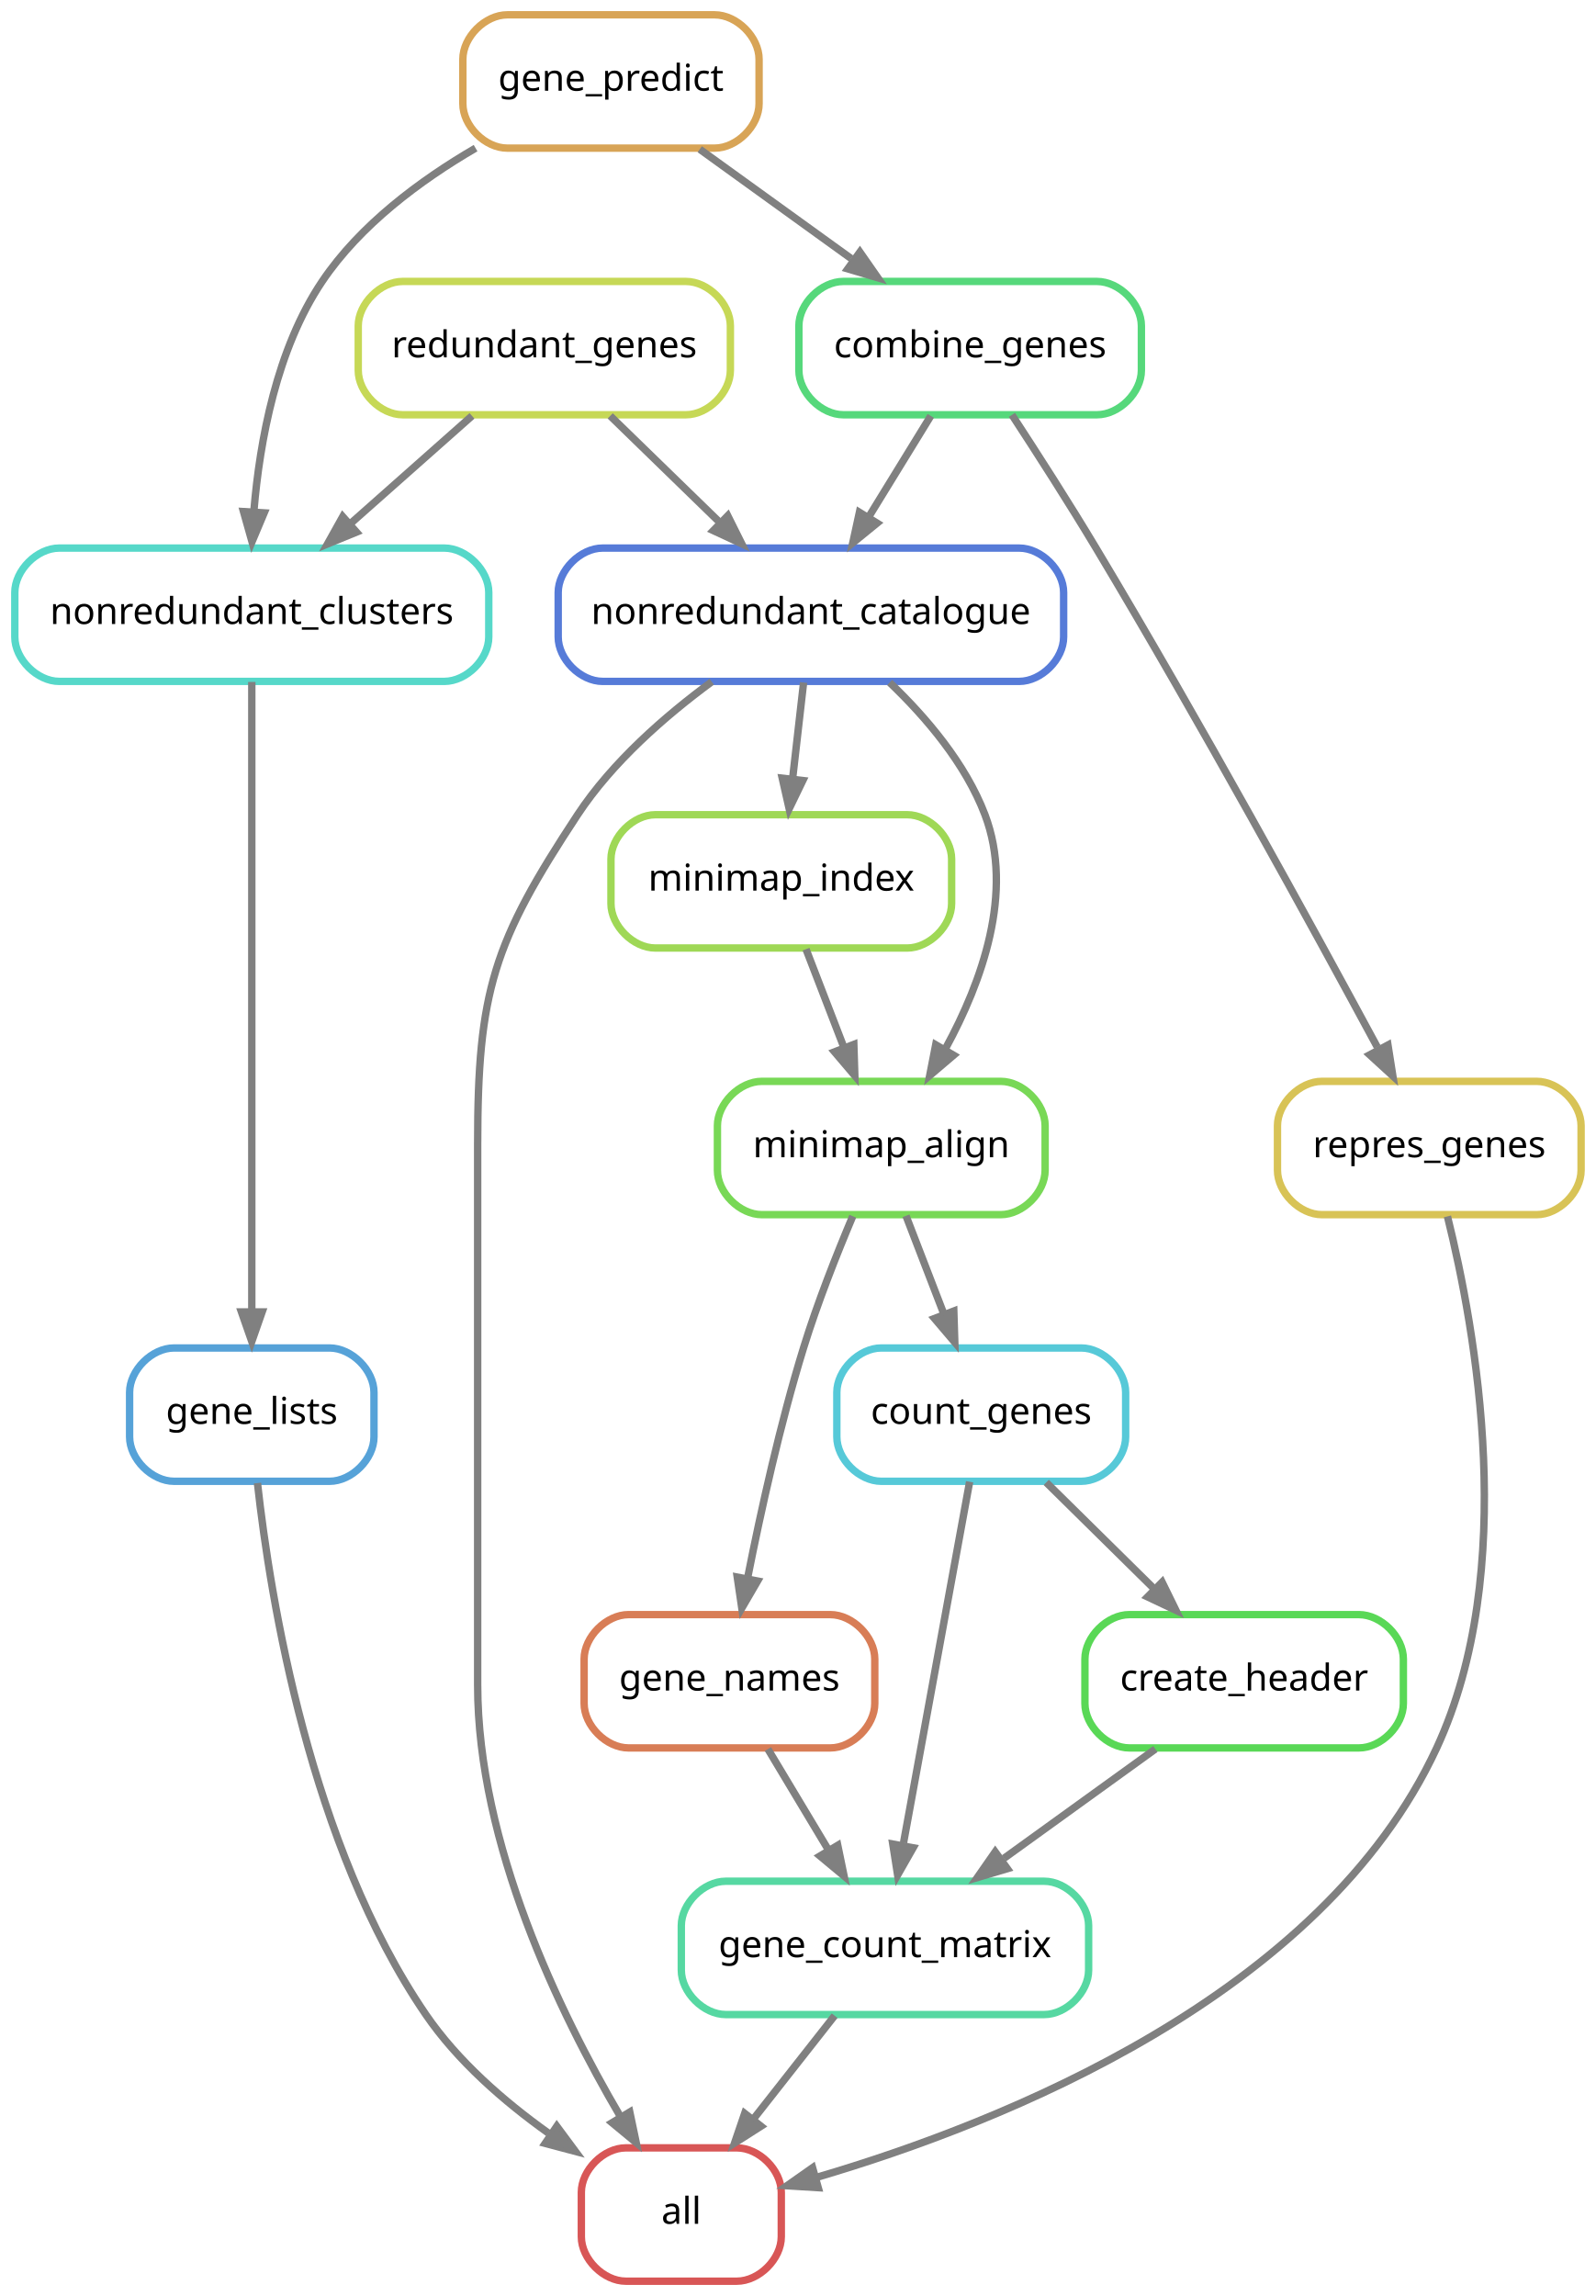
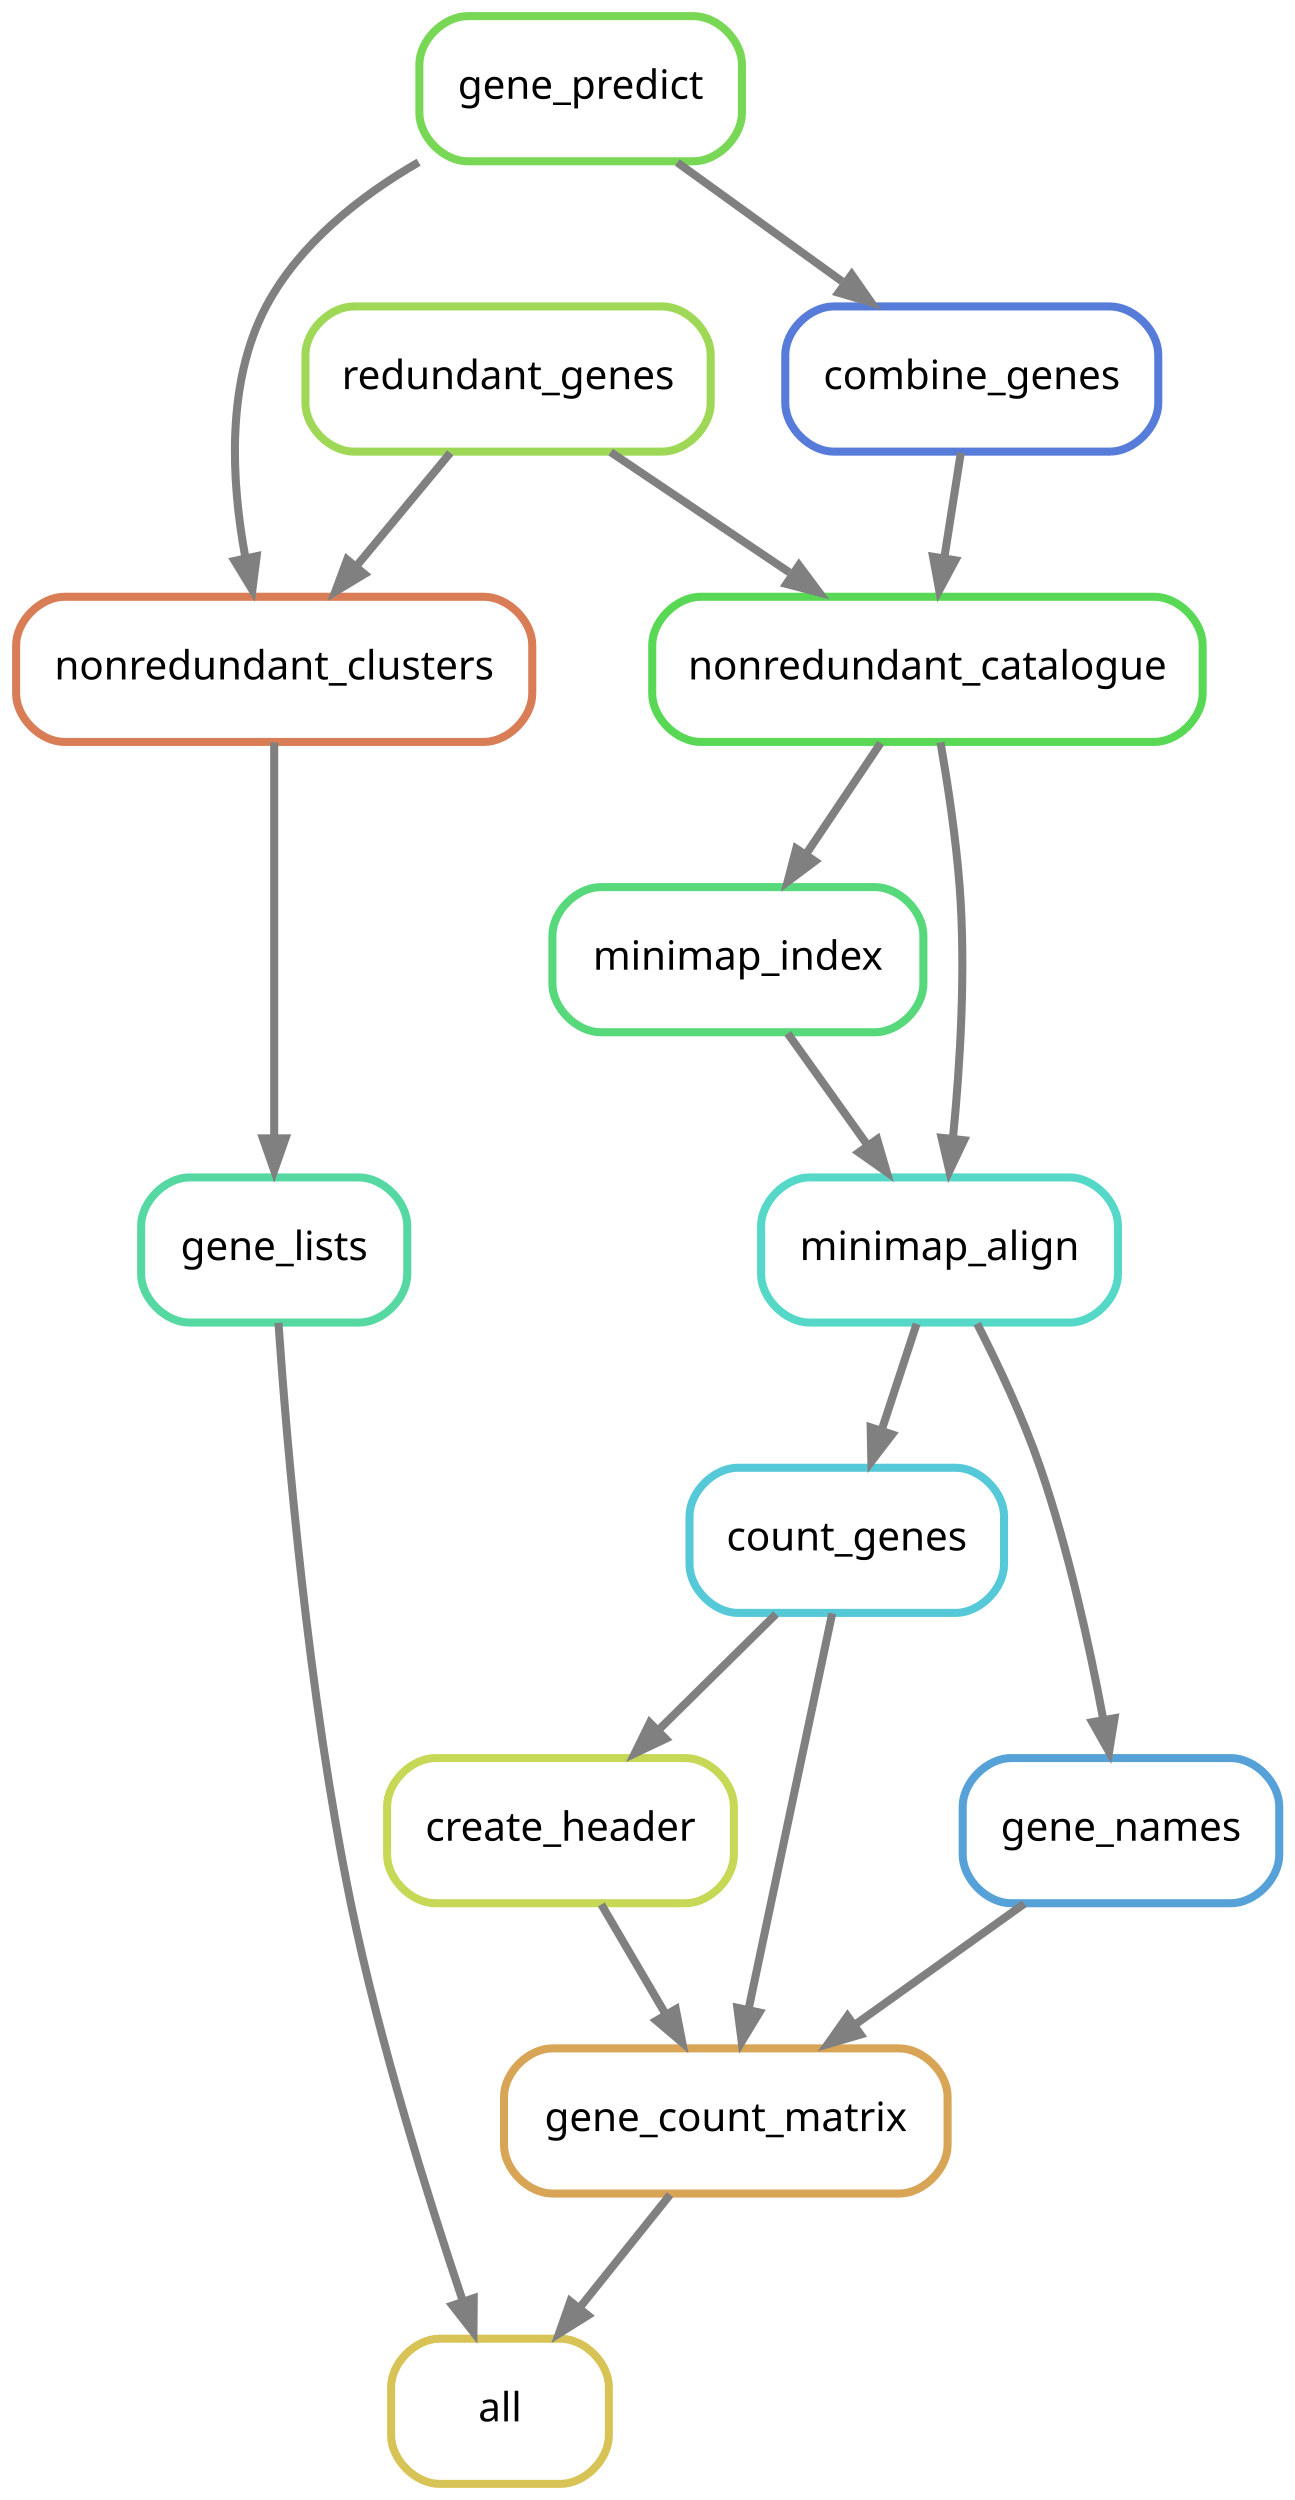
- <svg xmlns="http://www.w3.org/2000/svg" width="431pt" height="620pt" viewBox="0.00 0.00 431.00 620.00">
+ <svg xmlns="http://www.w3.org/2000/svg" width="321pt" height="620pt" viewBox="0.00 0.00 321.00 620.00">
  <g id="graph0" class="graph" transform="scale(1 1) rotate(0) translate(4 616)">
-     <polygon fill="white" stroke="white" points="-4,5 -4,-616 428,-616 428,5 -4,5" />
+     <polygon fill="white" stroke="white" points="-4,5 -4,-616 318,-616 318,5 -4,5" />
    <g id="node1" class="node">
-       <path fill="none" stroke="#d85656" stroke-width="2" d="M195,-36C195,-36 165,-36 165,-36 159,-36 153,-30 153,-24 153,-24 153,-12 153,-12 153,-6 159,-0 165,-0 165,-0 195,-0 195,-0 201,-0 207,-6 207,-12 207,-12 207,-24 207,-24 207,-30 201,-36 195,-36" />
-       <text text-anchor="middle" x="180" y="-15.5" font-family="sans" font-size="10.00">all</text>
+       <path fill="none" stroke="#d87d56" stroke-width="2" d="M116,-468C116,-468 12,-468 12,-468 6,-468 0,-462 0,-456 0,-456 0,-444 0,-444 0,-438 6,-432 12,-432 12,-432 116,-432 116,-432 122,-432 128,-438 128,-444 128,-444 128,-456 128,-456 128,-462 122,-468 116,-468" />
+       <text text-anchor="middle" x="64" y="-447.5" font-family="sans" font-size="10.00">nonredundant_clusters</text>
    </g>
    <g id="node2" class="node">
-       <path fill="none" stroke="#d87d56" stroke-width="2" d="M220.25,-180C220.25,-180 165.75,-180 165.75,-180 159.75,-180 153.75,-174 153.75,-168 153.75,-168 153.75,-156 153.75,-156 153.75,-150 159.75,-144 165.75,-144 165.75,-144 220.25,-144 220.25,-144 226.25,-144 232.25,-150 232.25,-156 232.25,-156 232.25,-168 232.25,-168 232.25,-174 226.25,-180 220.25,-180" />
-       <text text-anchor="middle" x="193" y="-159.5" font-family="sans" font-size="10.00">gene_names</text>
+       <path fill="none" stroke="#56d8a2" stroke-width="2" d="M85,-324C85,-324 43,-324 43,-324 37,-324 31,-318 31,-312 31,-312 31,-300 31,-300 31,-294 37,-288 43,-288 43,-288 85,-288 85,-288 91,-288 97,-294 97,-300 97,-300 97,-312 97,-312 97,-318 91,-324 85,-324" />
+       <text text-anchor="middle" x="64" y="-303.5" font-family="sans" font-size="10.00">gene_lists</text>
+     </g>
+     <g id="edge3" class="edge">
+       <path fill="none" stroke="grey" stroke-width="2" d="M64,-431.871C64,-407.67 64,-363.211 64,-334.393" />
+       <polygon fill="grey" stroke="grey" points="67.5,-334.189 64,-324.189 60.5,-334.189 67.5,-334.189" />
+     </g>
+     <g id="node5" class="node">
+       <path fill="none" stroke="#d8c356" stroke-width="2" d="M135,-36C135,-36 105,-36 105,-36 99,-36 93,-30 93,-24 93,-24 93,-12 93,-12 93,-6 99,-0 105,-0 105,-0 135,-0 135,-0 141,-0 147,-6 147,-12 147,-12 147,-24 147,-24 147,-30 141,-36 135,-36" />
+       <text text-anchor="middle" x="120" y="-15.5" font-family="sans" font-size="10.00">all</text>
+     </g>
+     <g id="edge8" class="edge">
+       <path fill="none" stroke="grey" stroke-width="2" d="M65.056,-287.927C67.096,-258.363 72.352,-195.831 83,-144 90.085,-109.512 102.223,-70.78 110.656,-45.697" />
+       <polygon fill="grey" stroke="grey" points="113.995,-46.749 113.907,-36.154 107.369,-44.491 113.995,-46.749" />
+     </g>
+     <g id="node3" class="node">
+       <path fill="none" stroke="#c6d856" stroke-width="2" d="M166,-180C166,-180 104,-180 104,-180 98,-180 92,-174 92,-168 92,-168 92,-156 92,-156 92,-150 98,-144 104,-144 104,-144 166,-144 166,-144 172,-144 178,-150 178,-156 178,-156 178,-168 178,-168 178,-174 172,-180 166,-180" />
+       <text text-anchor="middle" x="135" y="-159.5" font-family="sans" font-size="10.00">create_header</text>
+     </g>
+     <g id="node4" class="node">
+       <path fill="none" stroke="#d8a456" stroke-width="2" d="M219,-108C219,-108 133,-108 133,-108 127,-108 121,-102 121,-96 121,-96 121,-84 121,-84 121,-78 127,-72 133,-72 133,-72 219,-72 219,-72 225,-72 231,-78 231,-84 231,-84 231,-96 231,-96 231,-102 225,-108 219,-108" />
+       <text text-anchor="middle" x="176" y="-87.5" font-family="sans" font-size="10.00">gene_count_matrix</text>
+     </g>
+     <g id="edge7" class="edge">
+       <path fill="none" stroke="grey" stroke-width="2" d="M145.135,-143.697C149.852,-135.644 155.562,-125.894 160.782,-116.982" />
+       <polygon fill="grey" stroke="grey" points="163.948,-118.502 165.982,-108.104 157.908,-114.964 163.948,-118.502" />
+     </g>
+     <g id="edge9" class="edge">
+       <path fill="none" stroke="grey" stroke-width="2" d="M162.157,-71.697C155.511,-63.389 147.422,-53.277 140.113,-44.141" />
+       <polygon fill="grey" stroke="grey" points="142.664,-41.727 133.683,-36.104 137.197,-46.099 142.664,-41.727" />
+     </g>
+     <g id="node6" class="node">
+       <path fill="none" stroke="#9fd856" stroke-width="2" d="M160.25,-540C160.25,-540 83.75,-540 83.75,-540 77.75,-540 71.75,-534 71.75,-528 71.75,-528 71.75,-516 71.75,-516 71.75,-510 77.75,-504 83.75,-504 83.75,-504 160.25,-504 160.25,-504 166.25,-504 172.25,-510 172.25,-516 172.25,-516 172.25,-528 172.25,-528 172.25,-534 166.25,-540 160.25,-540" />
+       <text text-anchor="middle" x="122" y="-519.5" font-family="sans" font-size="10.00">redundant_genes</text>
+     </g>
+     <g id="edge1" class="edge">
+       <path fill="none" stroke="grey" stroke-width="2" d="M107.663,-503.697C100.709,-495.305 92.23,-485.07 84.599,-475.861" />
+       <polygon fill="grey" stroke="grey" points="87.248,-473.571 78.172,-468.104 81.857,-478.038 87.248,-473.571" />
+     </g>
+     <g id="node12" class="node">
+       <path fill="none" stroke="#59d856" stroke-width="2" d="M282.25,-468C282.25,-468 169.75,-468 169.75,-468 163.75,-468 157.75,-462 157.75,-456 157.75,-456 157.75,-444 157.75,-444 157.75,-438 163.75,-432 169.75,-432 169.75,-432 282.25,-432 282.25,-432 288.25,-432 294.25,-438 294.25,-444 294.25,-444 294.25,-456 294.25,-456 294.25,-462 288.25,-468 282.25,-468" />
+       <text text-anchor="middle" x="226" y="-447.5" font-family="sans" font-size="10.00">nonredundant_catalogue</text>
+     </g>
+     <g id="edge15" class="edge">
+       <path fill="none" stroke="grey" stroke-width="2" d="M147.441,-503.876C160.787,-494.893 177.324,-483.763 191.778,-474.034" />
+       <polygon fill="grey" stroke="grey" points="194.119,-476.677 200.461,-468.19 190.211,-470.87 194.119,-476.677" />
    </g>
    <g id="node7" class="node">
-       <path fill="none" stroke="#56d8a2" stroke-width="2" d="M278,-108C278,-108 192,-108 192,-108 186,-108 180,-102 180,-96 180,-96 180,-84 180,-84 180,-78 186,-72 192,-72 192,-72 278,-72 278,-72 284,-72 290,-78 290,-84 290,-84 290,-96 290,-96 290,-102 284,-108 278,-108" />
-       <text text-anchor="middle" x="235" y="-87.5" font-family="sans" font-size="10.00">gene_count_matrix</text>
+       <path fill="none" stroke="#78d856" stroke-width="2" d="M168,-612C168,-612 112,-612 112,-612 106,-612 100,-606 100,-600 100,-600 100,-588 100,-588 100,-582 106,-576 112,-576 112,-576 168,-576 168,-576 174,-576 180,-582 180,-588 180,-588 180,-600 180,-600 180,-606 174,-612 168,-612" />
+       <text text-anchor="middle" x="140" y="-591.5" font-family="sans" font-size="10.00">gene_predict</text>
    </g>
-     <g id="edge8" class="edge">
-       <path fill="none" stroke="grey" stroke-width="2" d="M203.382,-143.697C208.265,-135.559 214.187,-125.689 219.579,-116.701" />
-       <polygon fill="grey" stroke="grey" points="222.594,-118.48 224.737,-108.104 216.591,-114.879 222.594,-118.48" />
+     <g id="edge2" class="edge">
+       <path fill="none" stroke="grey" stroke-width="2" d="M99.82,-575.771C85.169,-567.28 70.198,-555.482 62,-540 51.978,-521.073 53.392,-496.558 56.797,-478.051" />
+       <polygon fill="grey" stroke="grey" points="60.236,-478.709 58.898,-468.199 53.39,-477.25 60.236,-478.709" />
    </g>
-     <g id="node3" class="node">
-       <path fill="none" stroke="#d8a456" stroke-width="2" d="M189,-612C189,-612 133,-612 133,-612 127,-612 121,-606 121,-600 121,-600 121,-588 121,-588 121,-582 127,-576 133,-576 133,-576 189,-576 189,-576 195,-576 201,-582 201,-588 201,-588 201,-600 201,-600 201,-606 195,-612 189,-612" />
-       <text text-anchor="middle" x="161" y="-591.5" font-family="sans" font-size="10.00">gene_predict</text>
+     <g id="node13" class="node">
+       <path fill="none" stroke="#567bd8" stroke-width="2" d="M271.25,-540C271.25,-540 202.75,-540 202.75,-540 196.75,-540 190.75,-534 190.75,-528 190.75,-528 190.75,-516 190.75,-516 190.75,-510 196.75,-504 202.75,-504 202.75,-504 271.25,-504 271.25,-504 277.25,-504 283.25,-510 283.25,-516 283.25,-516 283.25,-528 283.25,-528 283.25,-534 277.25,-540 271.25,-540" />
+       <text text-anchor="middle" x="237" y="-519.5" font-family="sans" font-size="10.00">combine_genes</text>
+     </g>
+     <g id="edge17" class="edge">
+       <path fill="none" stroke="grey" stroke-width="2" d="M163.978,-575.697C176.311,-566.796 191.516,-555.823 204.853,-546.199" />
+       <polygon fill="grey" stroke="grey" points="207.237,-548.794 213.298,-540.104 203.141,-543.118 207.237,-548.794" />
    </g>
    <g id="node8" class="node">
-       <path fill="none" stroke="#56d87b" stroke-width="2" d="M292.25,-540C292.25,-540 223.75,-540 223.75,-540 217.75,-540 211.75,-534 211.75,-528 211.75,-528 211.75,-516 211.75,-516 211.75,-510 217.75,-504 223.75,-504 223.75,-504 292.25,-504 292.25,-504 298.25,-504 304.25,-510 304.25,-516 304.25,-516 304.25,-528 304.25,-528 304.25,-534 298.25,-540 292.25,-540" />
-       <text text-anchor="middle" x="258" y="-519.5" font-family="sans" font-size="10.00">combine_genes</text>
+       <path fill="none" stroke="#56d87b" stroke-width="2" d="M213,-396C213,-396 145,-396 145,-396 139,-396 133,-390 133,-384 133,-384 133,-372 133,-372 133,-366 139,-360 145,-360 145,-360 213,-360 213,-360 219,-360 225,-366 225,-372 225,-372 225,-384 225,-384 225,-390 219,-396 213,-396" />
+       <text text-anchor="middle" x="179" y="-375.5" font-family="sans" font-size="10.00">minimap_index</text>
+     </g>
+     <g id="node9" class="node">
+       <path fill="none" stroke="#56d8c9" stroke-width="2" d="M261.25,-324C261.25,-324 196.75,-324 196.75,-324 190.75,-324 184.75,-318 184.75,-312 184.75,-312 184.75,-300 184.75,-300 184.75,-294 190.75,-288 196.75,-288 196.75,-288 261.25,-288 261.25,-288 267.25,-288 273.25,-294 273.25,-300 273.25,-300 273.25,-312 273.25,-312 273.25,-318 267.25,-324 261.25,-324" />
+       <text text-anchor="middle" x="229" y="-303.5" font-family="sans" font-size="10.00">minimap_align</text>
+     </g>
+     <g id="edge12" class="edge">
+       <path fill="none" stroke="grey" stroke-width="2" d="M191.36,-359.697C197.233,-351.474 204.369,-341.483 210.842,-332.421" />
+       <polygon fill="grey" stroke="grey" points="213.818,-334.276 216.783,-324.104 208.122,-330.207 213.818,-334.276" />
+     </g>
+     <g id="node10" class="node">
+       <path fill="none" stroke="#56c9d8" stroke-width="2" d="M233,-252C233,-252 179,-252 179,-252 173,-252 167,-246 167,-240 167,-240 167,-228 167,-228 167,-222 173,-216 179,-216 179,-216 233,-216 233,-216 239,-216 245,-222 245,-228 245,-228 245,-240 245,-240 245,-246 239,-252 233,-252" />
+       <text text-anchor="middle" x="206" y="-231.5" font-family="sans" font-size="10.00">count_genes</text>
+     </g>
+     <g id="edge13" class="edge">
+       <path fill="none" stroke="grey" stroke-width="2" d="M223.315,-287.697C220.752,-279.898 217.667,-270.509 214.815,-261.829" />
+       <polygon fill="grey" stroke="grey" points="218.067,-260.512 211.62,-252.104 211.416,-262.697 218.067,-260.512" />
+     </g>
+     <g id="node11" class="node">
+       <path fill="none" stroke="#56a2d8" stroke-width="2" d="M301.25,-180C301.25,-180 246.75,-180 246.75,-180 240.75,-180 234.75,-174 234.75,-168 234.75,-168 234.75,-156 234.75,-156 234.75,-150 240.75,-144 246.75,-144 246.75,-144 301.25,-144 301.25,-144 307.25,-144 313.25,-150 313.25,-156 313.25,-156 313.25,-168 313.25,-168 313.25,-174 307.25,-180 301.25,-180" />
+       <text text-anchor="middle" x="274" y="-159.5" font-family="sans" font-size="10.00">gene_names</text>
+     </g>
+     <g id="edge14" class="edge">
+       <path fill="none" stroke="grey" stroke-width="2" d="M238.327,-287.737C243.519,-277.566 249.769,-264.316 254,-252 260.978,-231.687 266.176,-207.918 269.521,-190.056" />
+       <polygon fill="grey" stroke="grey" points="272.997,-190.498 271.32,-180.037 266.108,-189.261 272.997,-190.498" />
+     </g>
+     <g id="edge4" class="edge">
+       <path fill="none" stroke="grey" stroke-width="2" d="M188.449,-215.697C179.766,-207.135 169.137,-196.656 159.652,-187.304" />
+       <polygon fill="grey" stroke="grey" points="161.927,-184.633 152.349,-180.104 157.012,-189.617 161.927,-184.633" />
+     </g>
+     <g id="edge6" class="edge">
+       <path fill="none" stroke="grey" stroke-width="2" d="M202.381,-215.871C197.246,-191.564 187.793,-146.819 181.707,-118.013" />
+       <polygon fill="grey" stroke="grey" points="185.123,-117.25 179.632,-108.189 178.274,-118.697 185.123,-117.25" />
+     </g>
+     <g id="edge5" class="edge">
+       <path fill="none" stroke="grey" stroke-width="2" d="M250.027,-143.876C237.45,-134.893 221.868,-123.763 208.248,-114.034" />
+       <polygon fill="grey" stroke="grey" points="210.237,-111.154 200.066,-108.19 206.169,-116.85 210.237,-111.154" />
+     </g>
+     <g id="edge10" class="edge">
+       <path fill="none" stroke="grey" stroke-width="2" d="M214.382,-431.697C208.861,-423.474 202.153,-413.483 196.068,-404.421" />
+       <polygon fill="grey" stroke="grey" points="198.965,-402.456 190.484,-396.104 193.153,-406.358 198.965,-402.456" />
    </g>
    <g id="edge11" class="edge">
-       <path fill="none" stroke="grey" stroke-width="2" d="M184.978,-575.697C197.311,-566.796 212.516,-555.823 225.853,-546.199" />
-       <polygon fill="grey" stroke="grey" points="228.237,-548.794 234.298,-540.104 224.141,-543.118 228.237,-548.794" />
-     </g>
-     <g id="node9" class="node">
-       <path fill="none" stroke="#56d8c9" stroke-width="2" d="M116,-468C116,-468 12,-468 12,-468 6,-468 0,-462 0,-456 0,-456 0,-444 0,-444 0,-438 6,-432 12,-432 12,-432 116,-432 116,-432 122,-432 128,-438 128,-444 128,-444 128,-456 128,-456 128,-462 122,-468 116,-468" />
-       <text text-anchor="middle" x="64" y="-447.5" font-family="sans" font-size="10.00">nonredundant_clusters</text>
-     </g>
-     <g id="edge13" class="edge">
-       <path fill="none" stroke="grey" stroke-width="2" d="M124.44,-575.999C109.443,-567.261 93.234,-555.215 83,-540 70.706,-521.723 66.167,-496.958 64.583,-478.192" />
-       <polygon fill="grey" stroke="grey" points="68.076,-477.962 63.966,-468.197 61.089,-478.393 68.076,-477.962" />
-     </g>
-     <g id="node4" class="node">
-       <path fill="none" stroke="#d8c356" stroke-width="2" d="M411,-324C411,-324 353,-324 353,-324 347,-324 341,-318 341,-312 341,-312 341,-300 341,-300 341,-294 347,-288 353,-288 353,-288 411,-288 411,-288 417,-288 423,-294 423,-300 423,-300 423,-312 423,-312 423,-318 417,-324 411,-324" />
-       <text text-anchor="middle" x="382" y="-303.5" font-family="sans" font-size="10.00">repres_genes</text>
-     </g>
-     <g id="edge3" class="edge">
-       <path fill="none" stroke="grey" stroke-width="2" d="M386.905,-287.539C394.539,-256.845 406.216,-191.934 384,-144 352.953,-77.012 266.668,-42.785 216.822,-28.12" />
-       <polygon fill="grey" stroke="grey" points="217.644,-24.715 207.069,-25.363 215.74,-31.451 217.644,-24.715" />
-     </g>
-     <g id="node5" class="node">
-       <path fill="none" stroke="#c6d856" stroke-width="2" d="M181.25,-540C181.25,-540 104.75,-540 104.75,-540 98.75,-540 92.75,-534 92.75,-528 92.75,-528 92.75,-516 92.75,-516 92.75,-510 98.75,-504 104.75,-504 104.75,-504 181.25,-504 181.25,-504 187.25,-504 193.25,-510 193.25,-516 193.25,-516 193.25,-528 193.25,-528 193.25,-534 187.25,-540 181.25,-540" />
-       <text text-anchor="middle" x="143" y="-519.5" font-family="sans" font-size="10.00">redundant_genes</text>
-     </g>
-     <g id="edge12" class="edge">
-       <path fill="none" stroke="grey" stroke-width="2" d="M123.472,-503.697C113.618,-494.965 101.514,-484.24 90.804,-474.75" />
-       <polygon fill="grey" stroke="grey" points="93.109,-472.117 83.303,-468.104 88.467,-477.356 93.109,-472.117" />
-     </g>
-     <g id="node14" class="node">
-       <path fill="none" stroke="#567bd8" stroke-width="2" d="M271.25,-468C271.25,-468 158.75,-468 158.75,-468 152.75,-468 146.75,-462 146.75,-456 146.75,-456 146.75,-444 146.75,-444 146.75,-438 152.75,-432 158.75,-432 158.75,-432 271.25,-432 271.25,-432 277.25,-432 283.25,-438 283.25,-444 283.25,-444 283.25,-456 283.25,-456 283.25,-462 277.25,-468 271.25,-468" />
-       <text text-anchor="middle" x="215" y="-447.5" font-family="sans" font-size="10.00">nonredundant_catalogue</text>
-     </g>
-     <g id="edge19" class="edge">
-       <path fill="none" stroke="grey" stroke-width="2" d="M160.798,-503.697C169.604,-495.135 180.382,-484.656 190.001,-475.304" />
-       <polygon fill="grey" stroke="grey" points="192.677,-477.585 197.407,-468.104 187.797,-472.566 192.677,-477.585" />
-     </g>
-     <g id="node6" class="node">
-       <path fill="none" stroke="#9fd856" stroke-width="2" d="M241,-396C241,-396 173,-396 173,-396 167,-396 161,-390 161,-384 161,-384 161,-372 161,-372 161,-366 167,-360 173,-360 173,-360 241,-360 241,-360 247,-360 253,-366 253,-372 253,-372 253,-384 253,-384 253,-390 247,-396 241,-396" />
-       <text text-anchor="middle" x="207" y="-375.5" font-family="sans" font-size="10.00">minimap_index</text>
-     </g>
-     <g id="node13" class="node">
-       <path fill="none" stroke="#78d856" stroke-width="2" d="M266.25,-324C266.25,-324 201.75,-324 201.75,-324 195.75,-324 189.75,-318 189.75,-312 189.75,-312 189.75,-300 189.75,-300 189.75,-294 195.75,-288 201.75,-288 201.75,-288 266.25,-288 266.25,-288 272.25,-288 278.25,-294 278.25,-300 278.25,-300 278.25,-312 278.25,-312 278.25,-318 272.25,-324 266.25,-324" />
-       <text text-anchor="middle" x="234" y="-303.5" font-family="sans" font-size="10.00">minimap_align</text>
-     </g>
-     <g id="edge17" class="edge">
-       <path fill="none" stroke="grey" stroke-width="2" d="M213.674,-359.697C216.715,-351.813 220.383,-342.304 223.761,-333.546" />
-       <polygon fill="grey" stroke="grey" points="227.069,-334.694 227.403,-324.104 220.538,-332.175 227.069,-334.694" />
-     </g>
-     <g id="edge2" class="edge">
-       <path fill="none" stroke="grey" stroke-width="2" d="M221.404,-71.697C214.877,-63.389 206.932,-53.277 199.753,-44.141" />
-       <polygon fill="grey" stroke="grey" points="202.369,-41.805 193.439,-36.104 196.865,-46.13 202.369,-41.805" />
-     </g>
-     <g id="edge6" class="edge">
-       <path fill="none" stroke="grey" stroke-width="2" d="M269.291,-503.979C276.039,-493.666 284.693,-480.189 292,-468 320.053,-421.207 350.629,-365.387 367.945,-333.281" />
-       <polygon fill="grey" stroke="grey" points="371.221,-334.58 372.875,-324.115 365.056,-331.263 371.221,-334.58" />
-     </g>
-     <g id="edge20" class="edge">
-       <path fill="none" stroke="grey" stroke-width="2" d="M247.371,-503.697C242.372,-495.559 236.309,-485.689 230.788,-476.701" />
-       <polygon fill="grey" stroke="grey" points="233.723,-474.793 225.507,-468.104 227.759,-478.457 233.723,-474.793" />
-     </g>
-     <g id="node12" class="node">
-       <path fill="none" stroke="#56a2d8" stroke-width="2" d="M85,-252C85,-252 43,-252 43,-252 37,-252 31,-246 31,-240 31,-240 31,-228 31,-228 31,-222 37,-216 43,-216 43,-216 85,-216 85,-216 91,-216 97,-222 97,-228 97,-228 97,-240 97,-240 97,-246 91,-252 85,-252" />
-       <text text-anchor="middle" x="64" y="-231.5" font-family="sans" font-size="10.00">gene_lists</text>
+       <path fill="none" stroke="grey" stroke-width="2" d="M229.248,-431.888C231.046,-421.542 233.095,-408.063 234,-396 235.554,-375.297 234.106,-351.851 232.376,-334.222" />
+       <polygon fill="grey" stroke="grey" points="235.834,-333.644 231.286,-324.074 228.874,-334.391 235.834,-333.644" />
    </g>
    <g id="edge16" class="edge">
-       <path fill="none" stroke="grey" stroke-width="2" d="M64,-431.849C64,-394.832 64,-307.181 64,-262.386" />
-       <polygon fill="grey" stroke="grey" points="67.5,-262.232 64,-252.232 60.5,-262.232 67.5,-262.232" />
-     </g>
-     <g id="node10" class="node">
-       <path fill="none" stroke="#59d856" stroke-width="2" d="M363,-180C363,-180 301,-180 301,-180 295,-180 289,-174 289,-168 289,-168 289,-156 289,-156 289,-150 295,-144 301,-144 301,-144 363,-144 363,-144 369,-144 375,-150 375,-156 375,-156 375,-168 375,-168 375,-174 369,-180 363,-180" />
-       <text text-anchor="middle" x="332" y="-159.5" font-family="sans" font-size="10.00">create_header</text>
-     </g>
-     <g id="edge10" class="edge">
-       <path fill="none" stroke="grey" stroke-width="2" d="M308.022,-143.697C295.689,-134.796 280.484,-123.823 267.147,-114.199" />
-       <polygon fill="grey" stroke="grey" points="268.859,-111.118 258.702,-108.104 264.763,-116.794 268.859,-111.118" />
-     </g>
-     <g id="node11" class="node">
-       <path fill="none" stroke="#56c9d8" stroke-width="2" d="M288,-252C288,-252 234,-252 234,-252 228,-252 222,-246 222,-240 222,-240 222,-228 222,-228 222,-222 228,-216 234,-216 234,-216 288,-216 288,-216 294,-216 300,-222 300,-228 300,-228 300,-240 300,-240 300,-246 294,-252 288,-252" />
-       <text text-anchor="middle" x="261" y="-231.5" font-family="sans" font-size="10.00">count_genes</text>
-     </g>
-     <g id="edge9" class="edge">
-       <path fill="none" stroke="grey" stroke-width="2" d="M257.864,-215.871C253.433,-191.67 245.292,-147.211 240.016,-118.393" />
-       <polygon fill="grey" stroke="grey" points="243.391,-117.395 238.147,-108.189 236.506,-118.656 243.391,-117.395" />
-     </g>
-     <g id="edge14" class="edge">
-       <path fill="none" stroke="grey" stroke-width="2" d="M278.551,-215.697C287.234,-207.135 297.863,-196.656 307.348,-187.304" />
-       <polygon fill="grey" stroke="grey" points="309.988,-189.617 314.651,-180.104 305.073,-184.633 309.988,-189.617" />
-     </g>
-     <g id="edge1" class="edge">
-       <path fill="none" stroke="grey" stroke-width="2" d="M65.533,-215.52C69.005,-184.231 79.765,-117.664 111,-72 119.578,-59.459 132.067,-48.591 144.07,-40.017" />
-       <polygon fill="grey" stroke="grey" points="146.351,-42.7 152.661,-34.189 142.421,-36.907 146.351,-42.7" />
-     </g>
-     <g id="edge5" class="edge">
-       <path fill="none" stroke="grey" stroke-width="2" d="M226.3,-287.579C221.984,-277.356 216.734,-264.106 213,-252 206.709,-231.602 201.498,-208.011 197.974,-190.244" />
-       <polygon fill="grey" stroke="grey" points="201.381,-189.427 196.051,-180.27 194.508,-190.752 201.381,-189.427" />
-     </g>
-     <g id="edge15" class="edge">
-       <path fill="none" stroke="grey" stroke-width="2" d="M240.674,-287.697C243.715,-279.813 247.383,-270.304 250.761,-261.546" />
-       <polygon fill="grey" stroke="grey" points="254.069,-262.694 254.403,-252.104 247.538,-260.175 254.069,-262.694" />
-     </g>
-     <g id="edge4" class="edge">
-       <path fill="none" stroke="grey" stroke-width="2" d="M188.228,-431.91C175.635,-422.65 161.363,-410.2 152,-396 129.244,-361.492 125,-348.336 125,-307 125,-307 125,-307 125,-161 125,-118.008 147.193,-72.337 163.384,-44.738" />
-       <polygon fill="grey" stroke="grey" points="166.427,-46.47 168.604,-36.101 160.436,-42.849 166.427,-46.47" />
-     </g>
-     <g id="edge7" class="edge">
-       <path fill="none" stroke="grey" stroke-width="2" d="M213.022,-431.697C212.141,-423.983 211.081,-414.712 210.099,-406.112" />
-       <polygon fill="grey" stroke="grey" points="213.568,-405.642 208.955,-396.104 206.613,-406.437 213.568,-405.642" />
-     </g>
-     <g id="edge18" class="edge">
-       <path fill="none" stroke="grey" stroke-width="2" d="M236.267,-431.701C246.109,-422.305 256.763,-409.798 262,-396 269.929,-375.108 261.181,-350.888 251.428,-332.993" />
-       <polygon fill="grey" stroke="grey" points="254.391,-331.126 246.319,-324.263 248.349,-334.662 254.391,-331.126" />
+       <path fill="none" stroke="grey" stroke-width="2" d="M234.281,-503.697C233.069,-495.983 231.612,-486.712 230.261,-478.112" />
+       <polygon fill="grey" stroke="grey" points="233.698,-477.44 228.688,-468.104 226.783,-478.526 233.698,-477.44" />
    </g>
  </g>
</svg>
